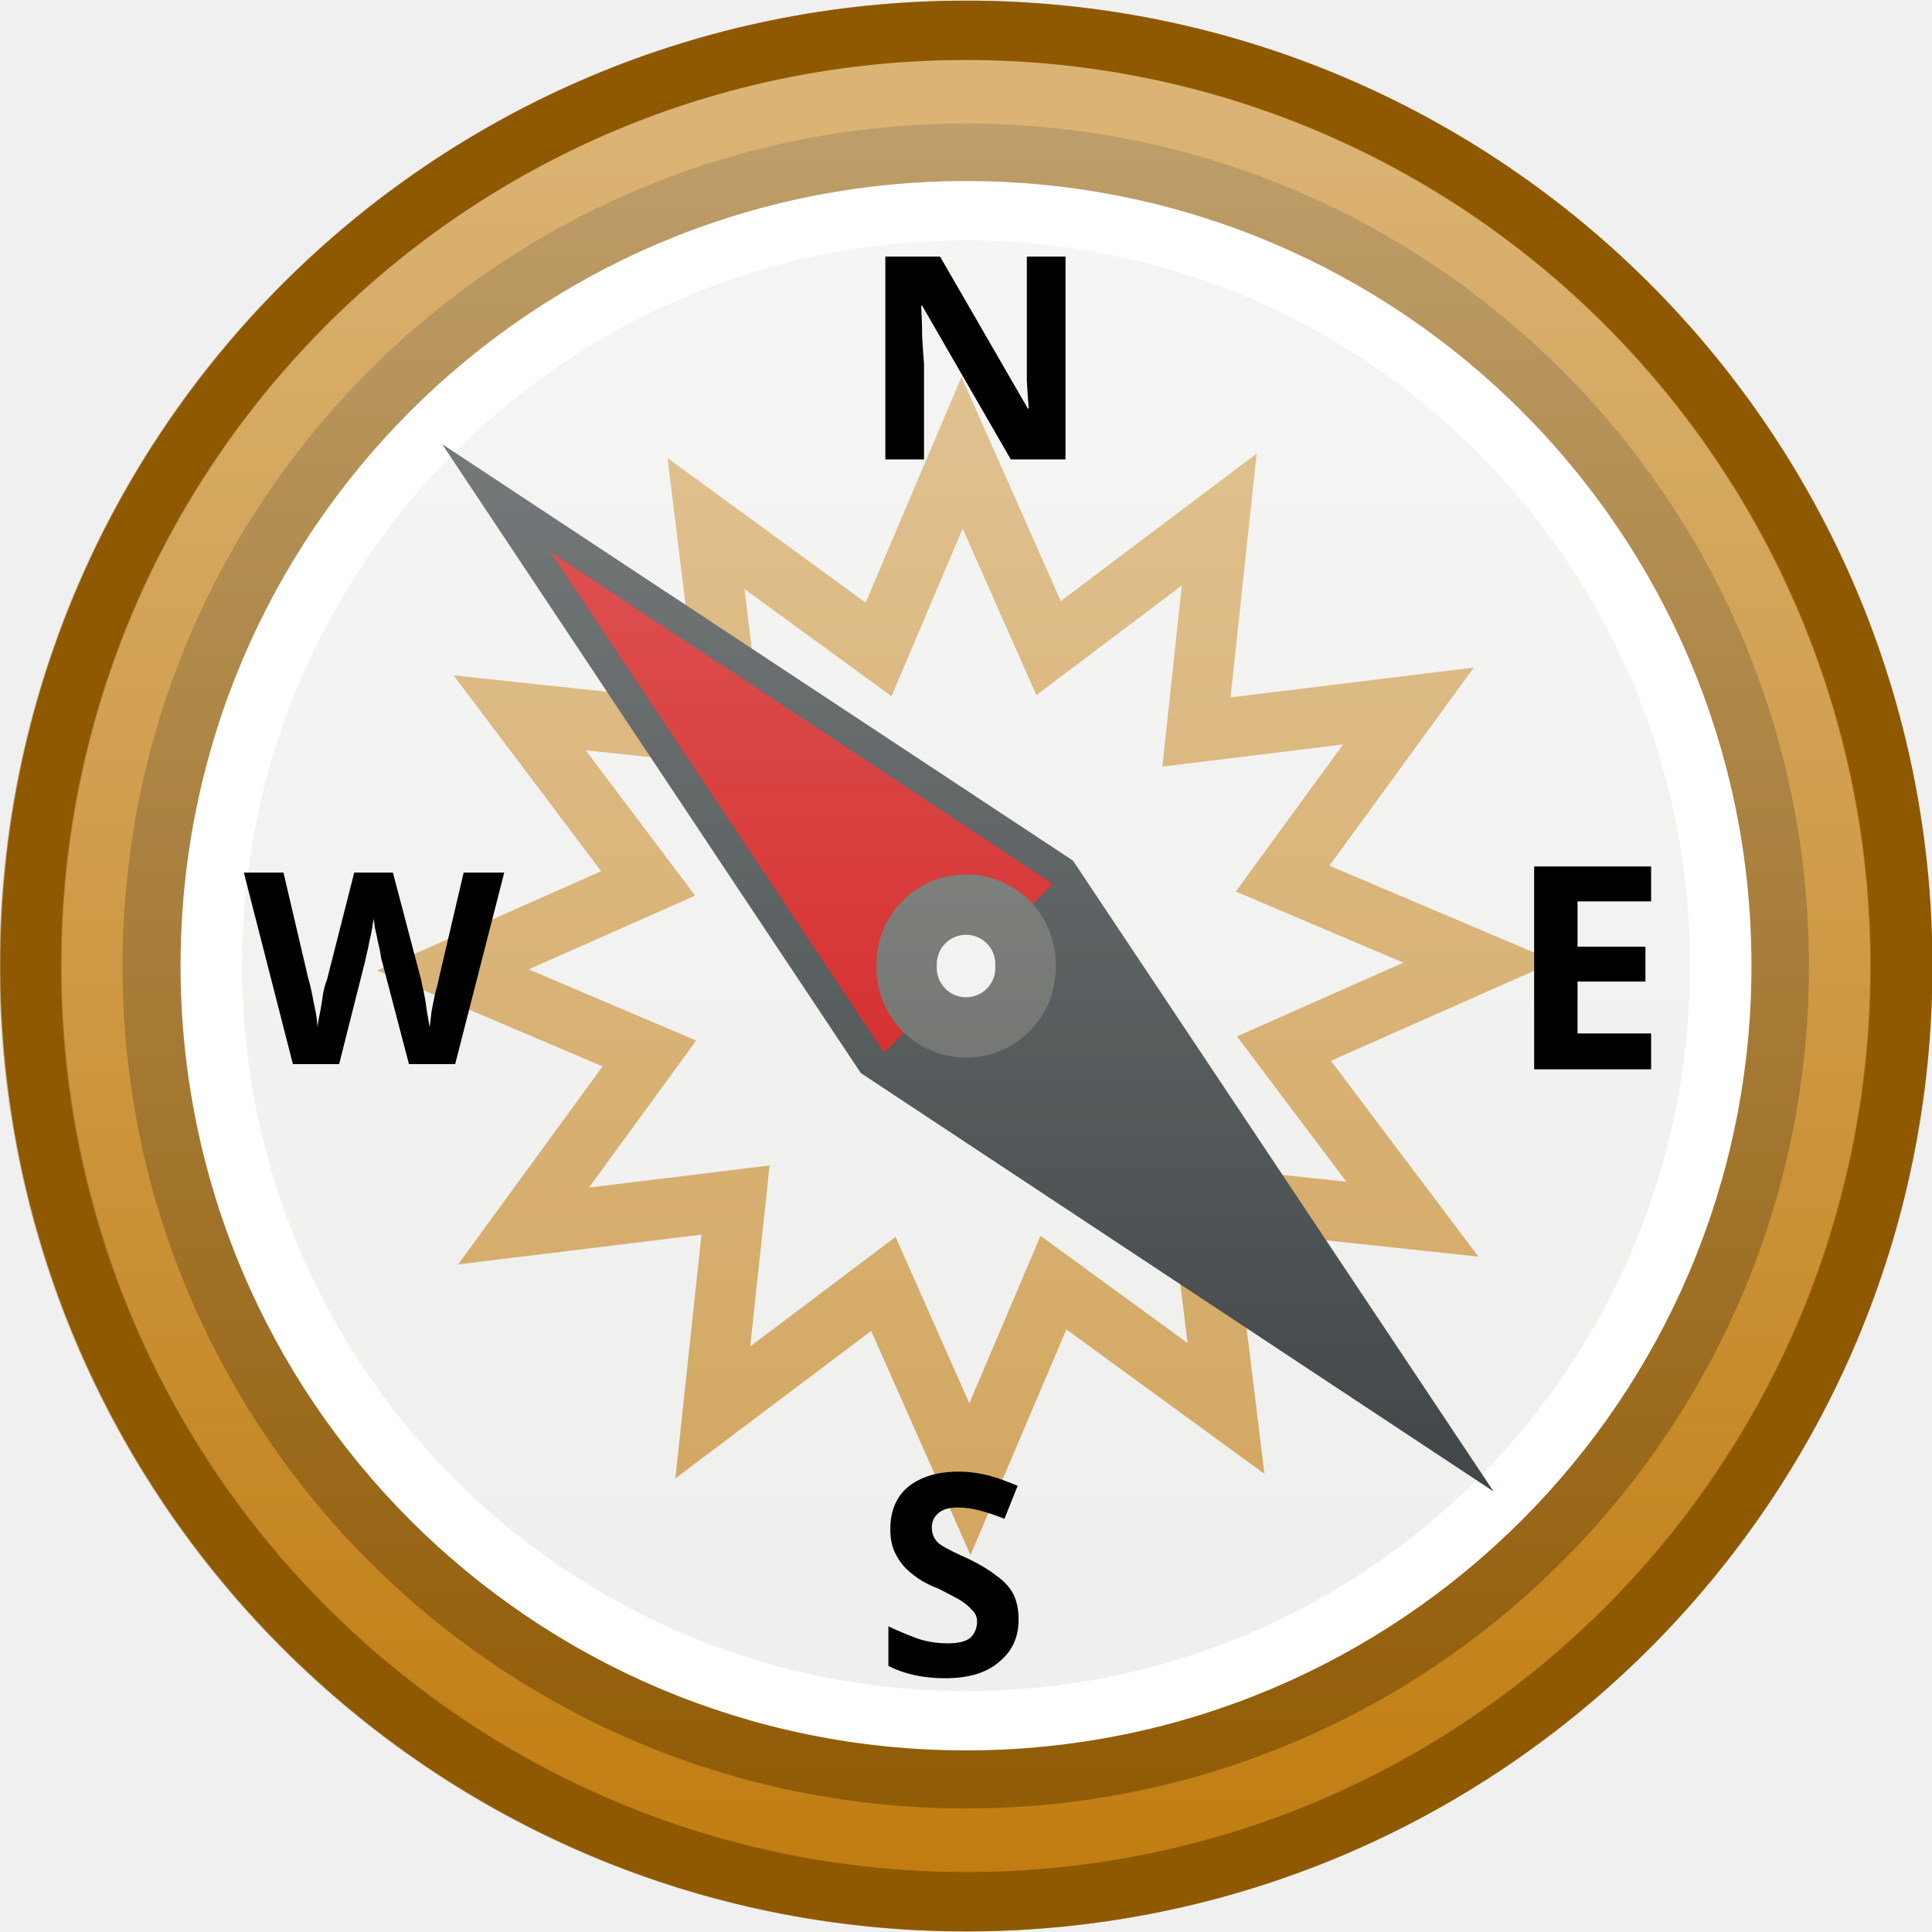
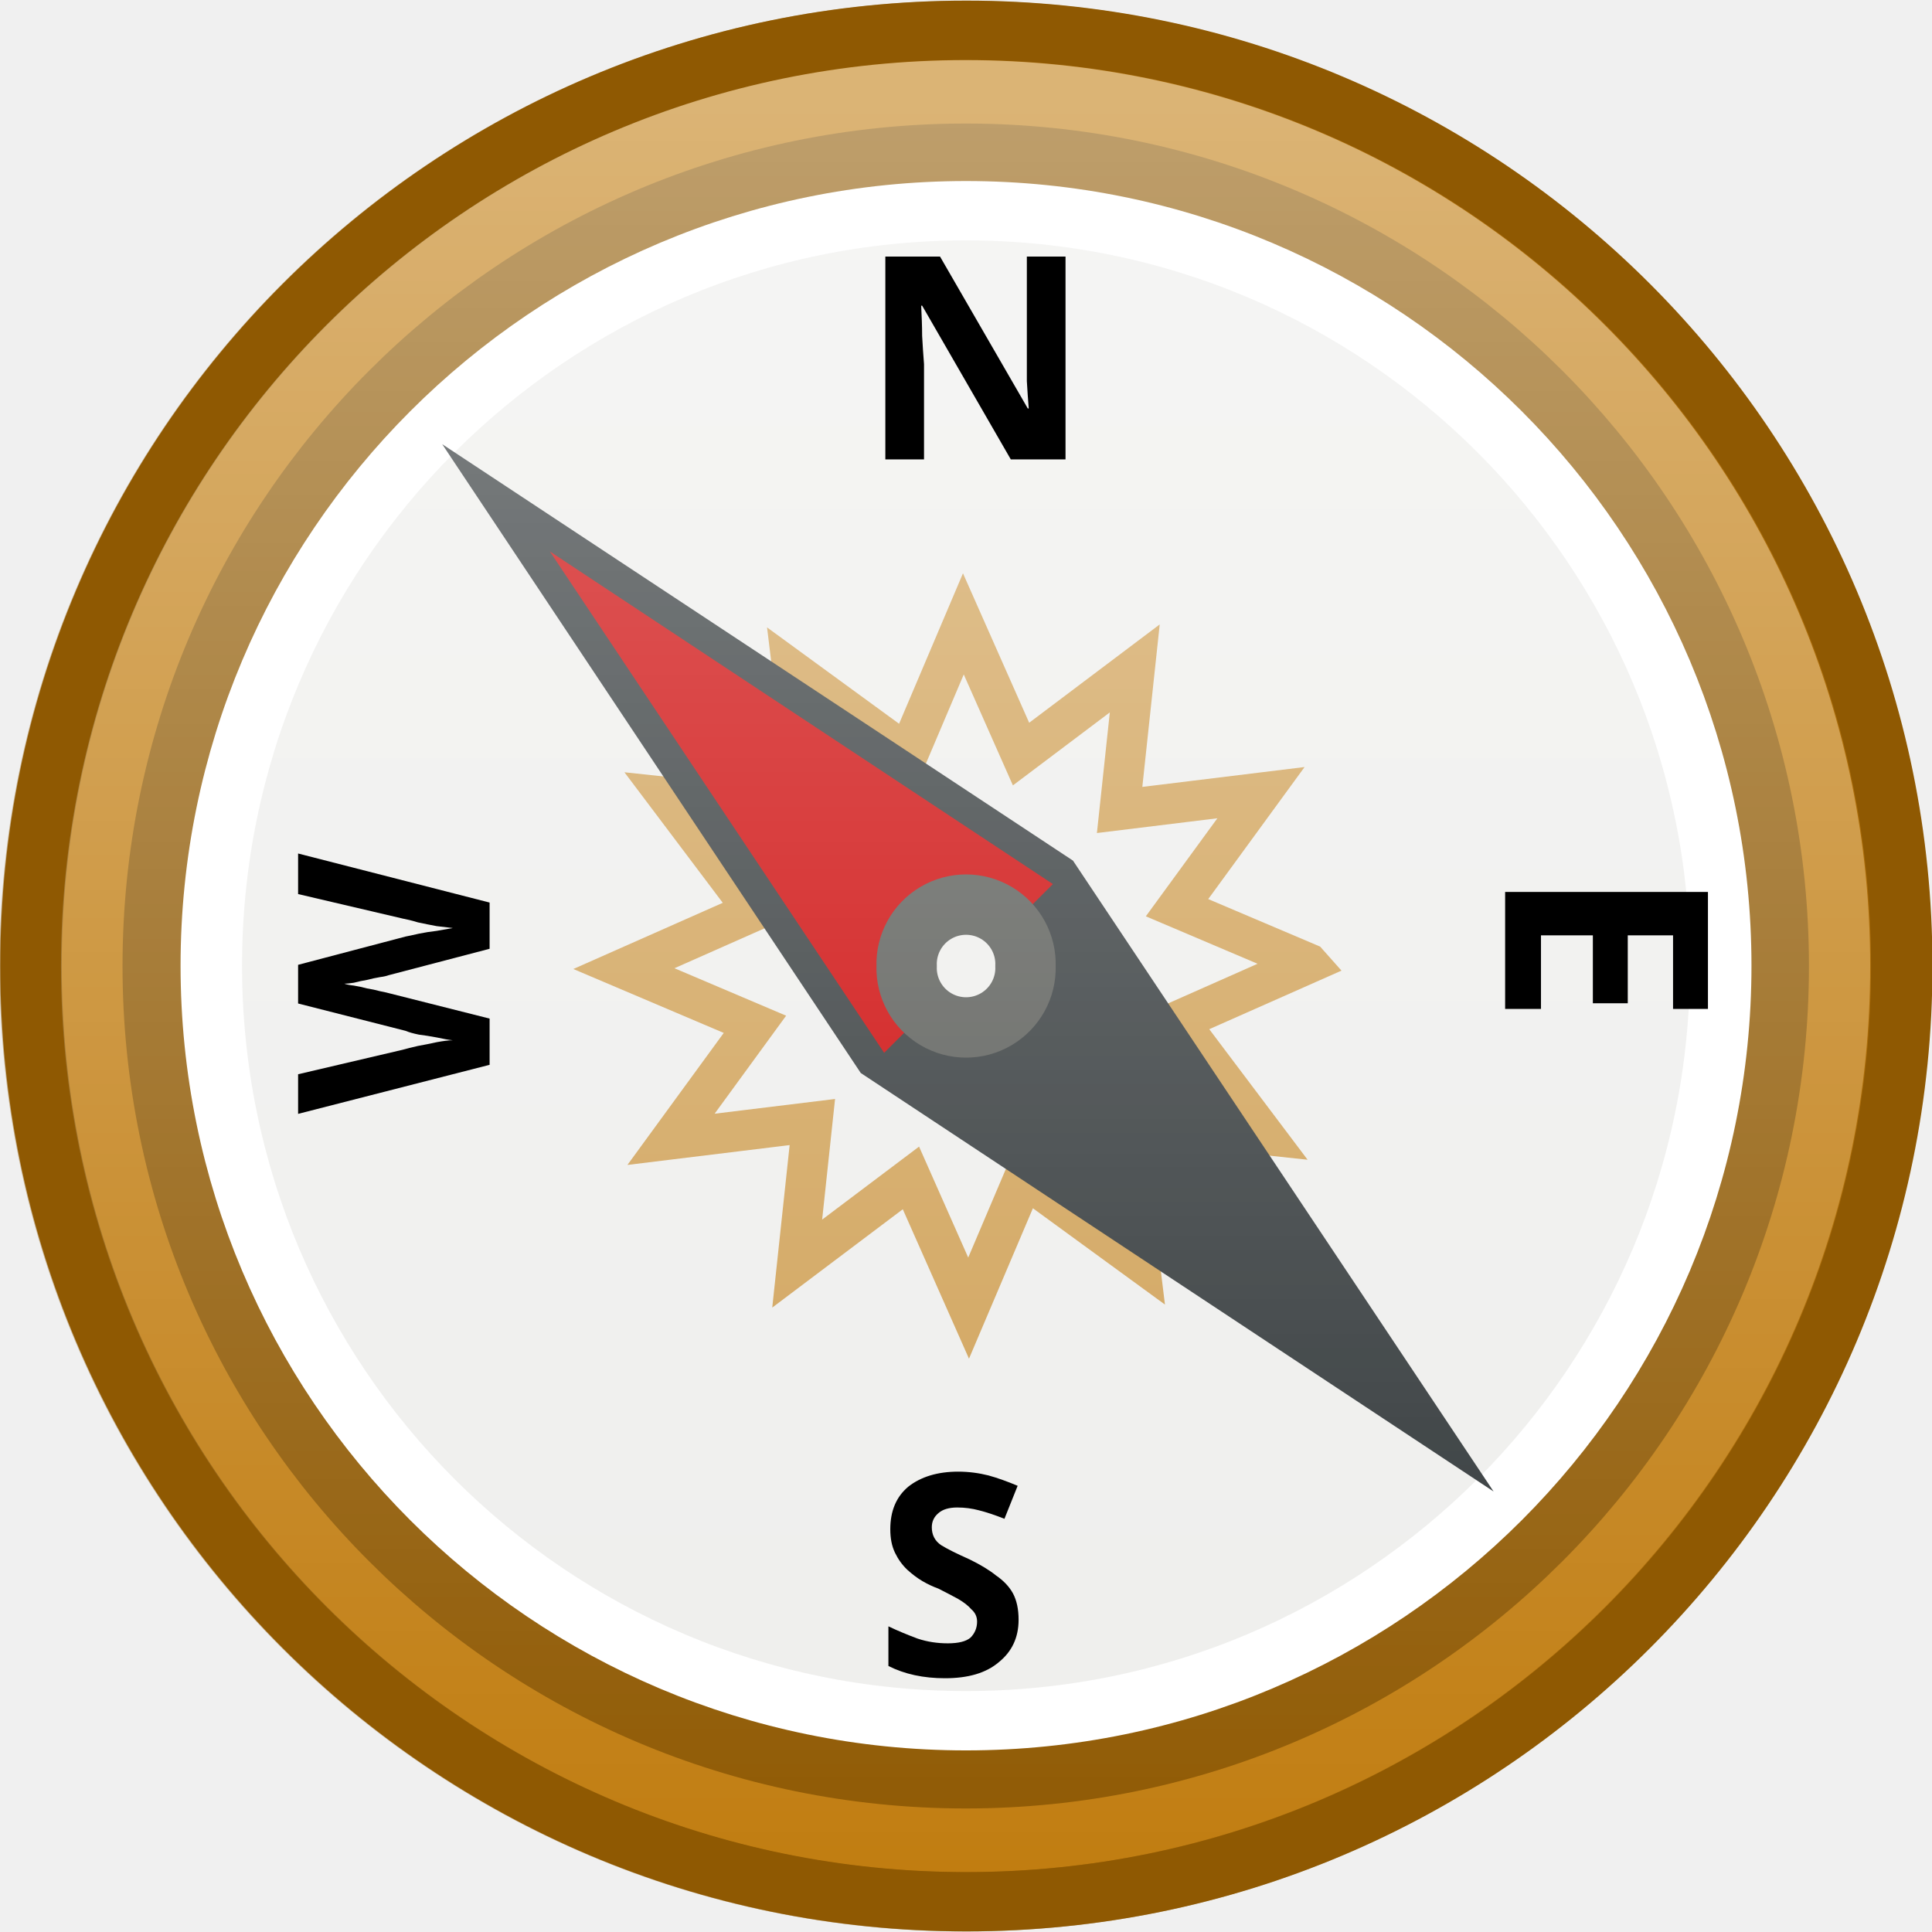
<svg xmlns="http://www.w3.org/2000/svg" xmlns:xlink="http://www.w3.org/1999/xlink" width="32" height="32" id="svg5214" version="1.0">
  <defs id="defs5216">
    <linearGradient id="linearGradient5772">
      <stop style="stop-color:#ffffff;stop-opacity:1;" offset="0" id="stop5774" />
      <stop style="stop-color:#ffffff;stop-opacity:0;" offset="1" id="stop5776" />
    </linearGradient>
    <linearGradient xlink:href="#linearGradient5772" id="linearGradient5778" x1="17.024" y1="7.615" x2="17.024" y2="24.223" gradientUnits="userSpaceOnUse" />
  </defs>
  <g id="layer1">
    <path style="opacity:1;fill:#c17d11;fill-opacity:1;stroke:#8f5902;stroke-width:0.558;stroke-linejoin:miter;stroke-miterlimit:4;stroke-dasharray:none;stroke-dashoffset:0;stroke-opacity:1" id="path5226" d="M 25.514,15.722 A 8.494,8.803 0 1 1 8.525,15.722 A 8.494,8.803 0 1 1 25.514,15.722 z" transform="matrix(1.823838,0,0,1.760501,-15.03466,-11.67861)" />
    <path style="opacity:1;fill:#eeeeec;fill-opacity:1;stroke:#8f5902;stroke-width:0.642;stroke-linejoin:miter;stroke-miterlimit:4;stroke-dasharray:none;stroke-dashoffset:0;stroke-opacity:1" id="path5768" d="M 25.514,15.722 A 8.494,8.803 0 1 1 8.525,15.722 A 8.494,8.803 0 1 1 25.514,15.722 z" transform="matrix(1.584279,0,0,1.529261,-10.96799,-8.04306)" />
    <path style="opacity:1;fill:none;fill-opacity:1;stroke:#ffffff;stroke-width:0.692;stroke-linejoin:miter;stroke-miterlimit:4;stroke-dasharray:none;stroke-dashoffset:0;stroke-opacity:1" id="path5739" d="M 25.514,15.722 A 8.494,8.803 0 1 1 8.525,15.722 A 8.494,8.803 0 1 1 25.514,15.722 z" transform="matrix(1.471591,0,0,1.420487,-9.045454,-6.337581)" />
-     <path style="opacity:0.699;fill:none;fill-opacity:1;stroke:#c17d11;stroke-width:1.092;stroke-linejoin:miter;stroke-miterlimit:12.2;stroke-dasharray:none;stroke-dashoffset:0;stroke-opacity:1" id="path5788" d="M 3.336,8.587 L -0.399,7.601 L -0.513,11.462 L -3.255,8.741 L -5.284,12.027 L -6.298,8.3 L -9.699,10.131 L -8.713,6.396 L -12.574,6.282 L -9.853,3.541 L -13.139,1.511 L -9.412,0.498 L -11.243,-2.903 L -7.508,-1.917 L -7.394,-5.779 L -4.653,-3.057 L -2.623,-6.344 L -1.61,-2.616 L 1.792,-4.448 L 0.805,-0.713 L 4.667,-0.599 L 1.945,2.143 L 5.232,4.172 L 1.504,5.186 L 3.336,8.587 z" transform="matrix(0.7149352,-0.5723807,0.5723807,0.7149352,17.20008,11.70537)" />
+     <path style="opacity:0.699;fill:none;stroke:#c17d11;stroke-width:1.092;stroke-linejoin:miter;stroke-miterlimit:12.2;stroke-opacity:1;stroke-dasharray:none;stroke-dashoffset:0" id="path5788" d="M 3.336,8.587 -0.399,7.601 -0.513,11.462 -3.255,8.741 -5.284,12.027 -6.298,8.3 -9.699,10.131 -8.713,6.396 -12.574,6.282 -9.853,3.541 -13.139,1.511 -9.412,0.498 -11.243,-2.903 l 3.735,0.986 0.114,-3.861 2.741,2.721 2.03,-3.287 1.013,3.728 3.401,-1.832 -0.986,3.735 3.861,0.114 -2.721,2.741 3.287,2.03 -3.728,1.013 1.832,3.401 z" transform="matrix(0.4766235,-0.3815871,0.3815871,0.4766235,16.80005,13.13691)" />
    <path style="fill:#2e3436;fill-opacity:1;stroke:none;stroke-width:1;stroke-linejoin:miter;stroke-miterlimit:12.2;stroke-dasharray:none;stroke-dashoffset:0;stroke-opacity:1" d="M 17.412,14.616 L 22.949,22.921 L 14.617,17.411 L 17.412,14.616 z" id="path5762" />
    <path style="fill:none;fill-opacity:1;stroke:#2e3436;stroke-width:1;stroke-linejoin:miter;stroke-miterlimit:12.2;stroke-dasharray:none;stroke-dashoffset:0;stroke-opacity:1" d="M 9.107,9.133 L 17.412,14.616 L 22.949,22.921 L 14.617,17.411 L 9.107,9.133 z" id="rect5759" />
    <path style="fill:#cc0000;fill-opacity:1;stroke:none;stroke-width:1;stroke-linejoin:miter;stroke-miterlimit:12.2;stroke-dasharray:none;stroke-dashoffset:0;stroke-opacity:1" d="M 14.644,17.438 L 9.107,9.133 L 17.439,14.643 L 14.644,17.438 z" id="path5764" />
    <path style="opacity:1;fill:#eeeeec;fill-opacity:1;stroke:#555753;stroke-width:0.941;stroke-linejoin:miter;stroke-miterlimit:12.2;stroke-dasharray:none;stroke-dashoffset:0;stroke-opacity:1" id="path5766" d="M 17.977,16.927 A 0.927,0.927 0 1 1 16.124,16.927 A 0.927,0.927 0 1 1 17.977,16.927 z" transform="matrix(1.062544,0,0,1.062544,-2.115855,-1.985298)" />
-     <path style="opacity:0.421;fill:url(#linearGradient5778);fill-opacity:1;stroke:#8f5902;stroke-width:0.558;stroke-linejoin:miter;stroke-miterlimit:4;stroke-dasharray:none;stroke-dashoffset:0;stroke-opacity:1" id="path5770" d="M 25.514,15.722 A 8.494,8.803 0 1 1 8.525,15.722 A 8.494,8.803 0 1 1 25.514,15.722 z" transform="matrix(1.823838,0,0,1.760501,-15.04839,-11.67646)" />
-     <text xml:space="preserve" style="font-size:4.449px;font-style:normal;font-weight:normal;fill:#000000;fill-opacity:1;stroke:none;stroke-width:1px;stroke-linecap:butt;stroke-linejoin:miter;stroke-opacity:1;font-family:Bitstream Vera Sans" x="4.038" y="17.622" id="text5749">
-       <tspan id="tspan5751" x="4.038" y="17.622" style="font-style:normal;font-variant:normal;font-weight:bold;font-stretch:normal;font-family:Adobe Caslon Pro Bold;-inkscape-font-specification:'Adobe Caslon Pro Bold, Bold'">W</tspan>
+     <path style="opacity:0.421;fill:url(#linearGradient5778);fill-opacity:1;stroke:#8f5902;stroke-width:0.558;stroke-linejoin:miter;stroke-miterlimit:4;stroke-opacity:1;stroke-dasharray:none;stroke-dashoffset:0" id="path5770" d="m 25.514,15.722 a 8.494,8.803 0 1 1 -16.988,0 8.494,8.803 0 1 1 16.988,0 z" transform="matrix(1.823838,0,0,1.760501,-15.04839,-11.67646)" />
+     <text xml:space="preserve" style="font-size:4.449px;font-style:normal;font-weight:normal;fill:#000000;fill-opacity:1;stroke:none;font-family:Bitstream Vera Sans" x="-18.451" y="8.11" id="text5749" transform="matrix(0,-1,1,0,0,0)">
+       <tspan id="tspan5751" x="-18.451" y="8.11" style="font-style:normal;font-variant:normal;font-weight:bold;font-stretch:normal;font-family:Adobe Caslon Pro Bold;-inkscape-font-specification:'Adobe Caslon Pro Bold, Bold'">W</tspan>
    </text>
-     <text xml:space="preserve" style="font-size:4.701px;font-style:normal;font-weight:normal;fill:#000000;fill-opacity:1;stroke:none;stroke-width:1px;stroke-linecap:butt;stroke-linejoin:miter;stroke-opacity:1;font-family:Bitstream Vera Sans" x="24.99" y="17.714" id="text5753">
-       <tspan id="tspan5755" x="24.99" y="17.714" style="font-style:normal;font-variant:normal;font-weight:bold;font-stretch:normal;font-family:Adobe Caslon Pro Bold;-inkscape-font-specification:'Adobe Caslon Pro Bold, Bold'">E</tspan>
+     <text xml:space="preserve" style="font-size:4.701px;font-style:normal;font-weight:normal;fill:#000000;fill-opacity:1;stroke:none;font-family:Bitstream Vera Sans" x="14.351" y="-24.926" id="text5753" transform="matrix(0,1,-1,0,0,0)">
+       <tspan id="tspan5755" x="14.351" y="-24.926" style="font-style:normal;font-variant:normal;font-weight:bold;font-stretch:normal;font-family:Adobe Caslon Pro Bold;-inkscape-font-specification:'Adobe Caslon Pro Bold, Bold'">E</tspan>
    </text>
    <text xml:space="preserve" style="font-size:4.701px;font-style:normal;font-weight:normal;fill:#000000;fill-opacity:1;stroke:none;stroke-width:1px;stroke-linecap:butt;stroke-linejoin:miter;stroke-opacity:1;font-family:Bitstream Vera Sans" x="14.242" y="7.612" id="text5741">
      <tspan id="tspan5743" x="14.242" y="7.612" style="font-style:normal;font-variant:normal;font-weight:bold;font-stretch:normal;font-family:Adobe Caslon Pro Bold;-inkscape-font-specification:'Adobe Caslon Pro Bold, Bold'">N</tspan>
    </text>
    <text xml:space="preserve" style="font-size:4.658px;font-style:normal;font-weight:normal;fill:#000000;fill-opacity:1;stroke:none;stroke-width:1px;stroke-linecap:butt;stroke-linejoin:miter;stroke-opacity:1;font-family:Bitstream Vera Sans" x="14.498" y="27.749" id="text5745">
      <tspan id="tspan5747" x="14.498" y="27.749" style="font-style:normal;font-variant:normal;font-weight:bold;font-stretch:normal;font-family:Adobe Caslon Pro Bold;-inkscape-font-specification:'Adobe Caslon Pro Bold, Bold'">S</tspan>
    </text>
  </g>
</svg>
